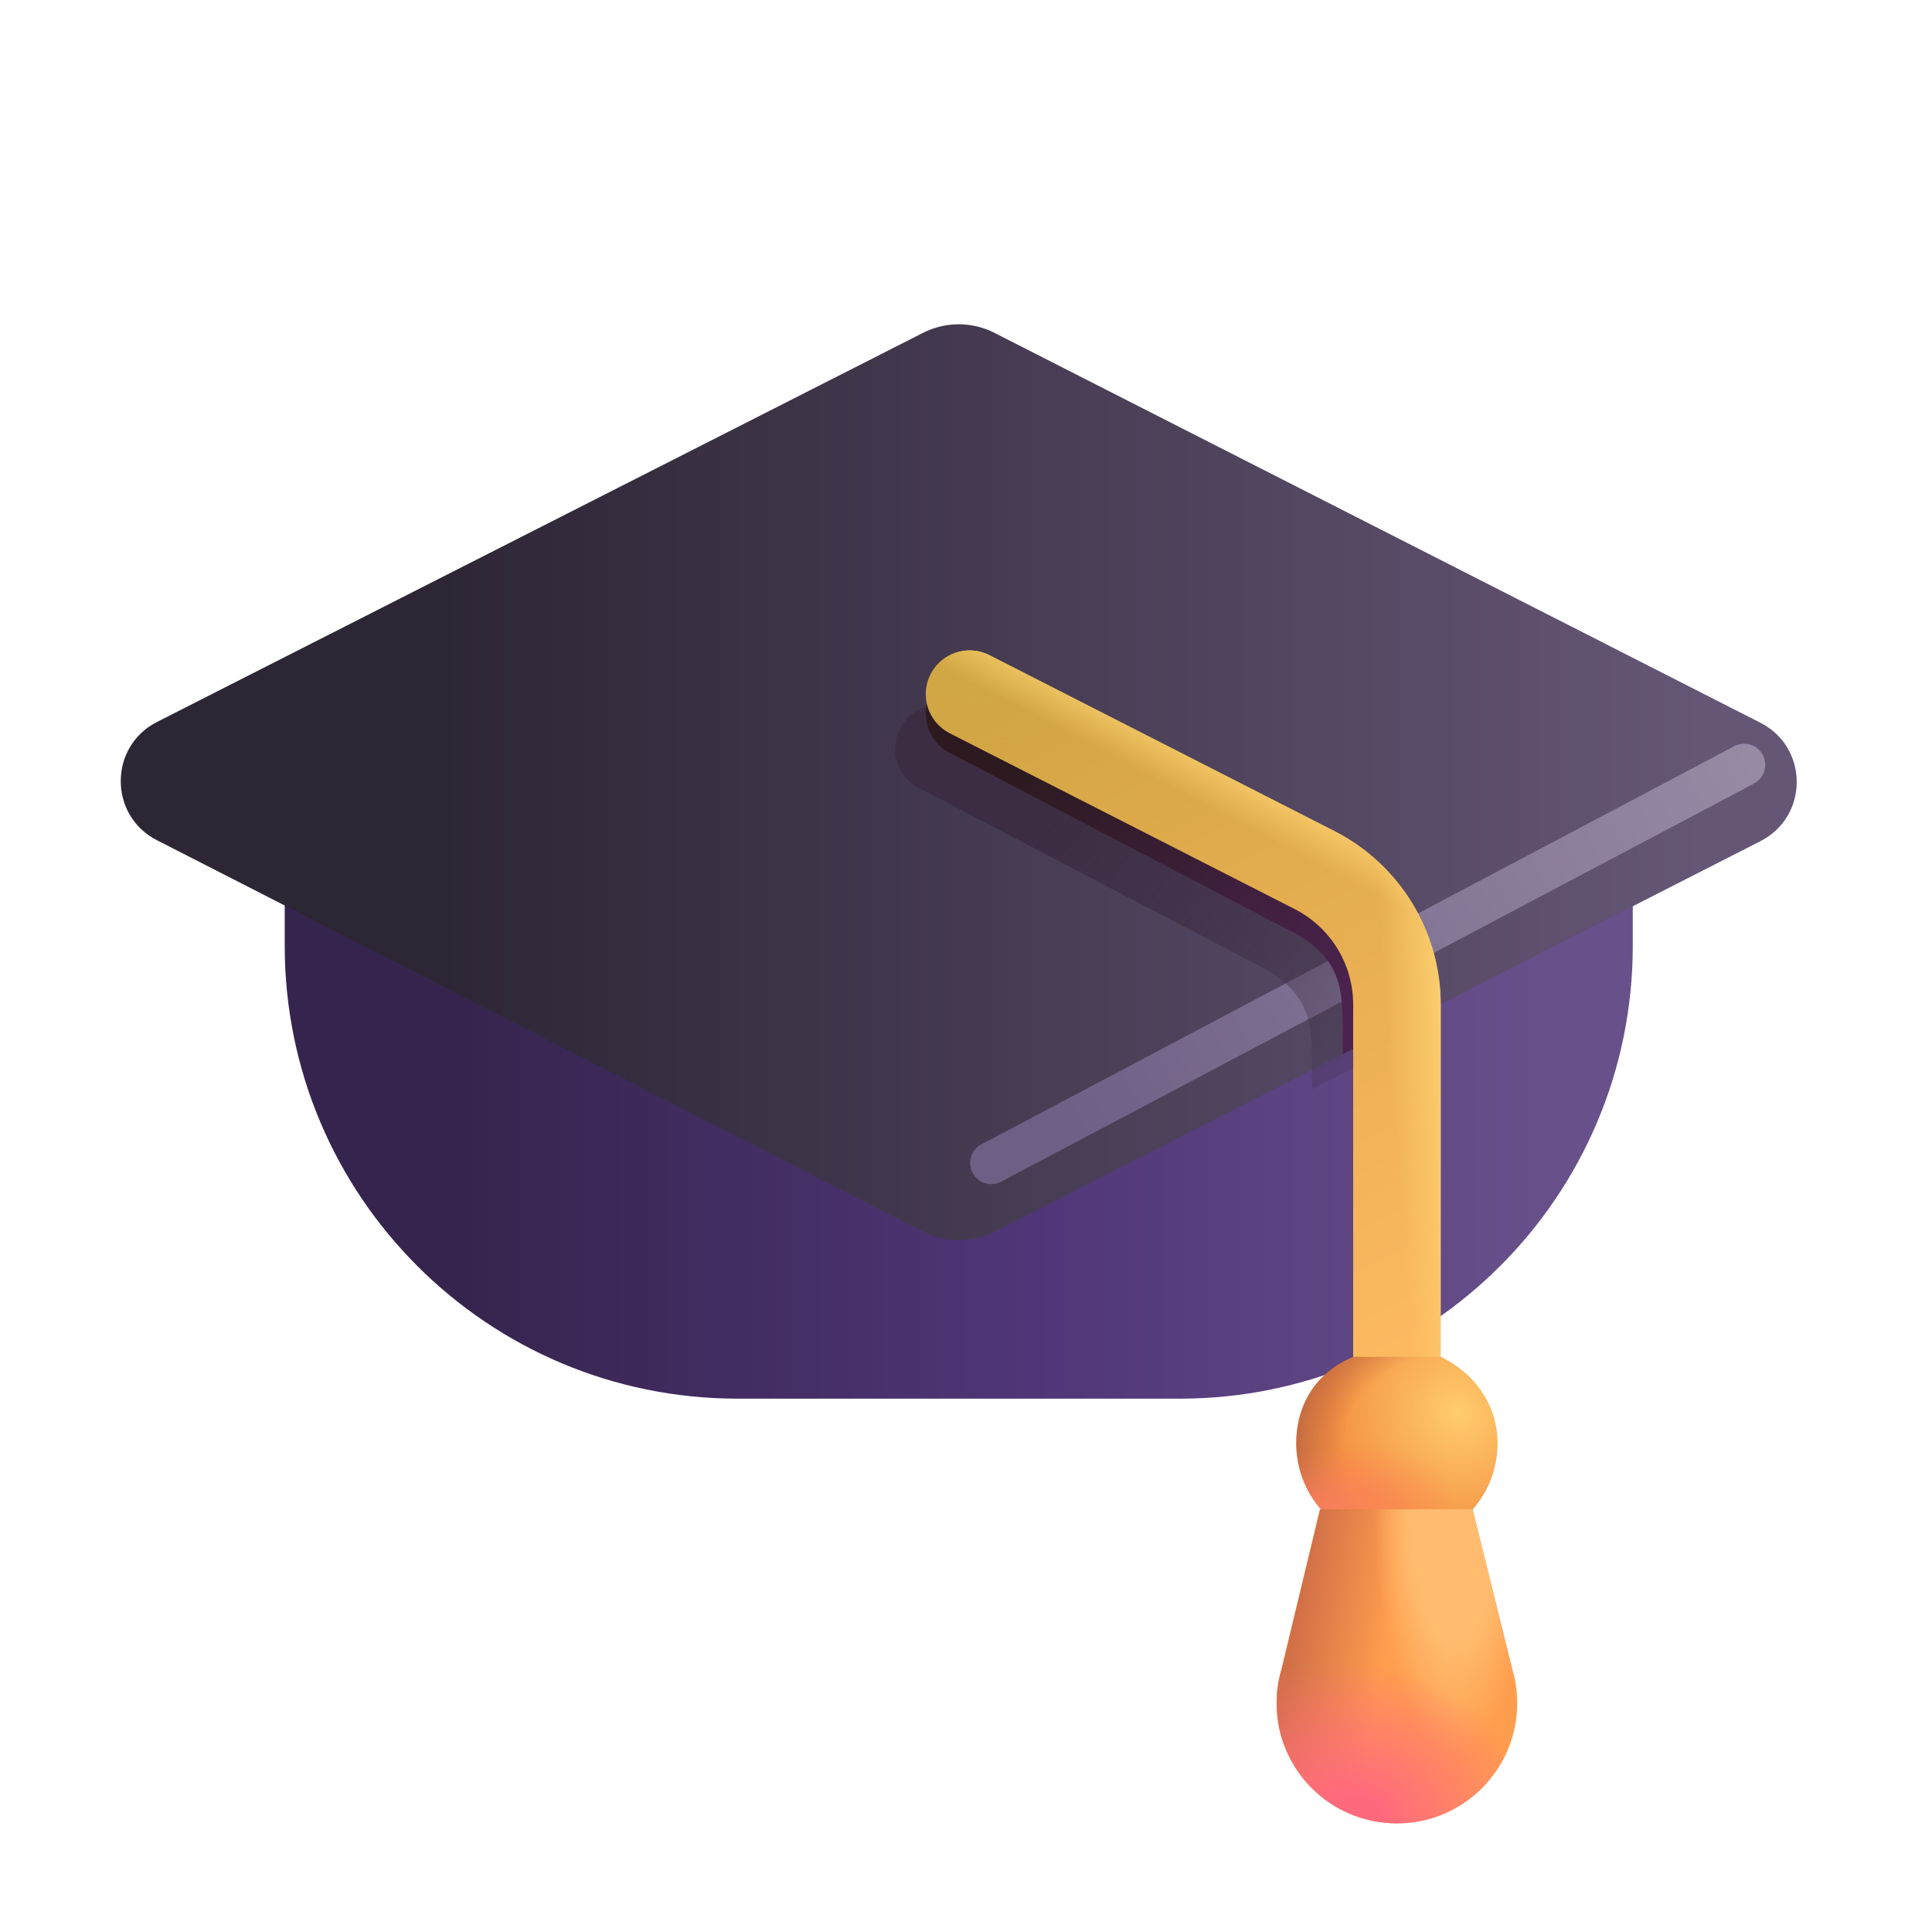
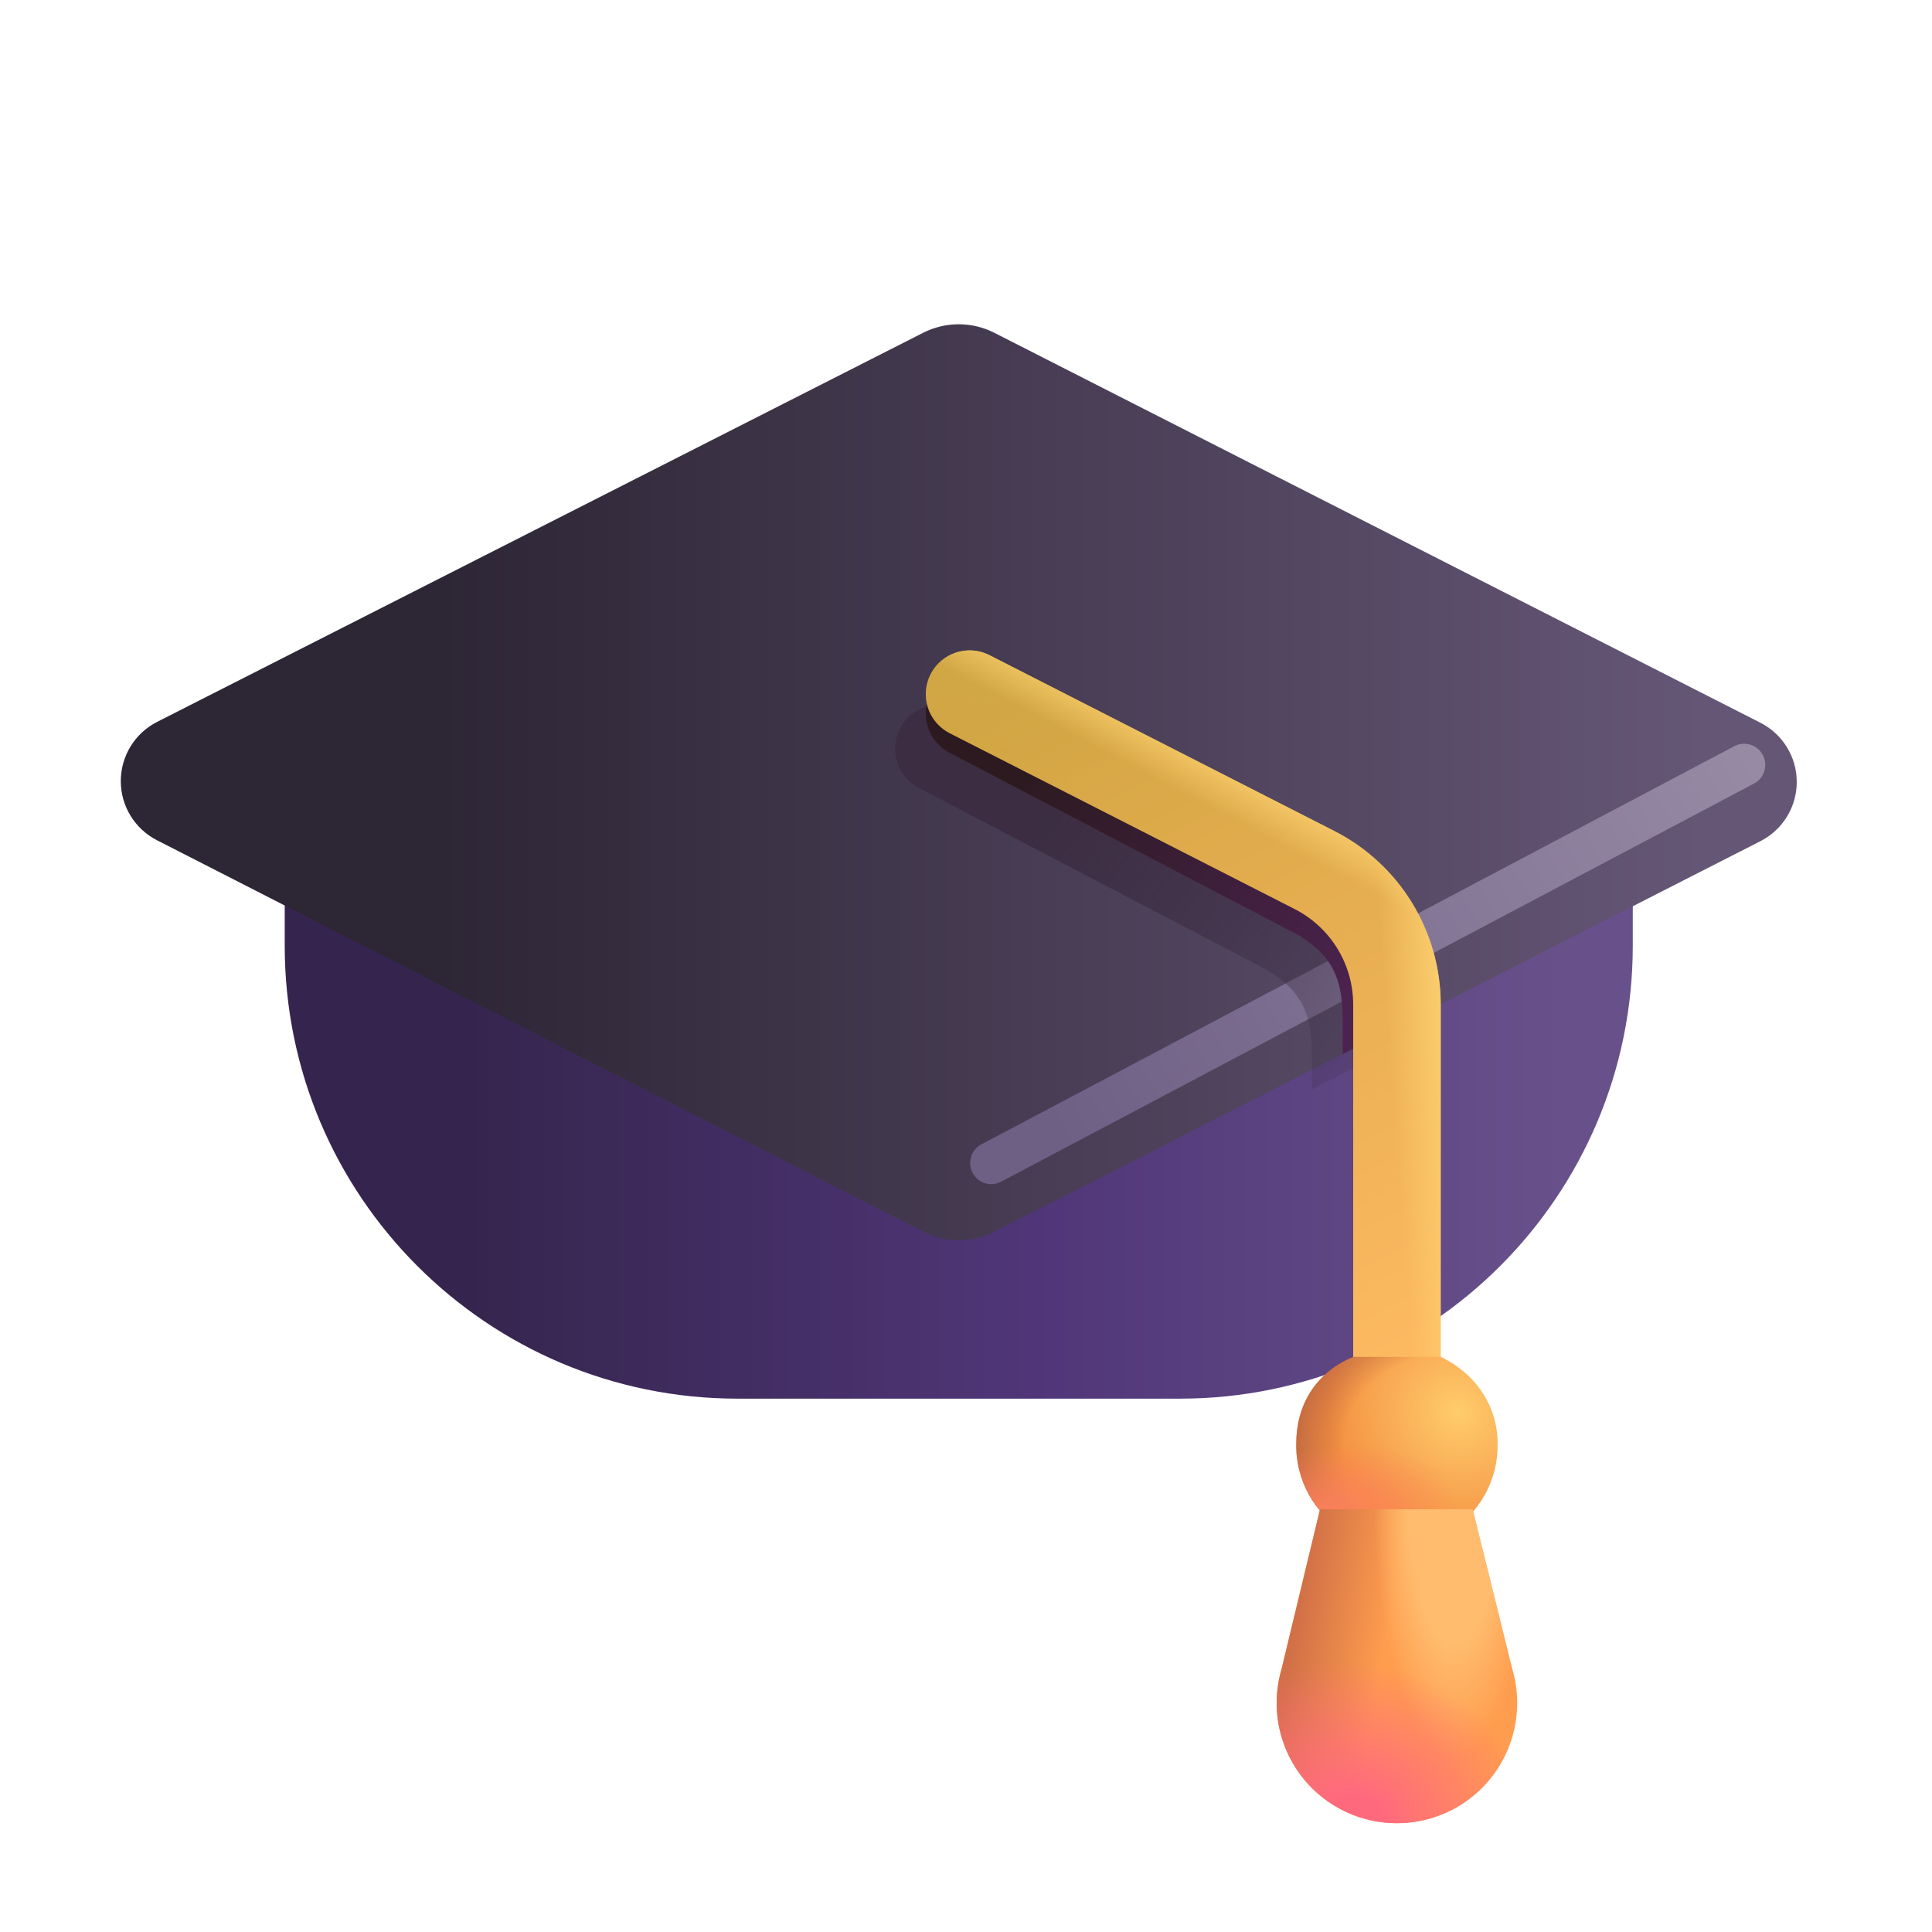
- <svg xmlns="http://www.w3.org/2000/svg" width="100%" height="100%" viewBox="0 0 32 32" version="1.1" style="fill-rule:evenodd;clip-rule:evenodd;stroke-linecap:round;">
-   <g>
-     <path d="M4.716,14.013L27.044,14.013L27.044,15.666C27.044,19.808 23.686,23.166 19.544,23.166L12.216,23.166C8.073,23.166 4.716,19.808 4.716,15.666L4.716,14.013Z" style="fill:url(#_Linear1);fill-rule:nonzero;" />
-   </g>
-   <g>
-     <path d="M15.289,20.399L2.6,13.917C1.799,13.509 1.8,12.364 2.602,11.957L15.29,5.512C15.661,5.324 16.099,5.324 16.469,5.512L29.158,11.971C29.959,12.379 29.96,13.523 29.159,13.932L16.471,20.4C16.099,20.589 15.66,20.589 15.289,20.399Z" style="fill:url(#_Linear2);fill-rule:nonzero;" />
-   </g>
-   <g>
-     <path d="M16.419,19.263L28.888,12.669" style="fill:none;fill-rule:nonzero;stroke:url(#_Linear3);stroke-width:0.7px;" />
-   </g>
-   <g>
-     <path d="M23.137,17.325L21.73,18.042L21.73,17.542C21.73,16.875 21.643,16.374 20.785,15.961L15.212,13.047C14.864,12.865 14.726,12.429 14.903,12.072C15.08,11.715 15.506,11.574 15.854,11.756L21.428,14.669C22.418,15.187 23.063,16.198 23.137,17.325Z" style="fill:url(#_Linear4);fill-rule:nonzero;" />
-   </g>
-   <g>
-     <path d="M23.646,16.742L22.239,17.459L22.239,16.959C22.239,16.292 22.152,15.791 21.294,15.378L15.72,12.464C15.372,12.282 15.234,11.846 15.412,11.489C15.589,11.132 16.015,10.991 16.363,11.172L21.936,14.086C22.927,14.604 23.572,15.615 23.646,16.742Z" style="fill:url(#_Linear5);fill-rule:nonzero;" />
-   </g>
-   <g>
-     <path d="M15.414,11.168C15.595,10.812 16.032,10.67 16.389,10.852L22.103,13.765C23.183,14.316 23.863,15.426 23.863,16.638L23.863,22.482C23.863,22.882 23.538,23.207 23.138,23.207C22.737,23.207 22.413,22.882 22.413,22.482L22.413,16.638C22.413,15.971 22.038,15.36 21.444,15.057L15.73,12.144C15.373,11.962 15.232,11.525 15.414,11.168Z" style="fill:url(#_Linear6);" />
-   </g>
-   <path d="M15.414,11.168C15.595,10.812 16.032,10.67 16.389,10.852L22.103,13.765C23.183,14.316 23.863,15.426 23.863,16.638L23.863,22.482C23.863,22.882 23.538,23.207 23.138,23.207C22.737,23.207 22.413,22.882 22.413,22.482L22.413,16.638C22.413,15.971 22.038,15.36 21.444,15.057L15.73,12.144C15.373,11.962 15.232,11.525 15.414,11.168Z" style="fill:url(#_Radial7);" />
-   <path d="M15.414,11.168C15.595,10.812 16.032,10.67 16.389,10.852L22.103,13.765C23.183,14.316 23.863,15.426 23.863,16.638L23.863,22.482C23.863,22.882 23.538,23.207 23.138,23.207C22.737,23.207 22.413,22.882 22.413,22.482L22.413,16.638C22.413,15.971 22.038,15.36 21.444,15.057L15.73,12.144C15.373,11.962 15.232,11.525 15.414,11.168Z" style="fill:url(#_Linear8);" />
-   <path d="M15.414,11.168C15.595,10.812 16.032,10.67 16.389,10.852L22.103,13.765C23.183,14.316 23.863,15.426 23.863,16.638L23.863,22.482C23.863,22.882 23.538,23.207 23.138,23.207C22.737,23.207 22.413,22.882 22.413,22.482L22.413,16.638C22.413,15.971 22.038,15.36 21.444,15.057L15.73,12.144C15.373,11.962 15.232,11.525 15.414,11.168Z" style="fill:url(#_Linear9);" />
-   <path d="M22.419,22.474C21.77,22.74 21.47,23.297 21.47,23.904C21.47,24.825 22.216,25.572 23.138,25.572C24.059,25.572 24.805,24.825 24.805,23.904C24.805,23.297 24.45,22.755 23.864,22.474L22.419,22.474Z" style="fill:url(#_Radial10);fill-rule:nonzero;" />
-   <path d="M22.419,22.474C21.77,22.74 21.47,23.297 21.47,23.904C21.47,24.825 22.216,25.572 23.138,25.572C24.059,25.572 24.805,24.825 24.805,23.904C24.805,23.297 24.45,22.755 23.864,22.474L22.419,22.474Z" style="fill:url(#_Radial11);fill-rule:nonzero;" />
-   <path d="M22.419,22.474C21.77,22.74 21.47,23.297 21.47,23.904C21.47,24.825 22.216,25.572 23.138,25.572C24.059,25.572 24.805,24.825 24.805,23.904C24.805,23.297 24.45,22.755 23.864,22.474L22.419,22.474Z" style="fill:url(#_Radial12);fill-rule:nonzero;" />
-   <path d="M21.226,27.647L21.864,24.998L24.391,24.998L25.043,27.624C25.099,27.809 25.13,28.005 25.13,28.209C25.13,29.309 24.238,30.201 23.138,30.201C22.037,30.201 21.145,29.309 21.145,28.209C21.145,28.013 21.173,27.825 21.226,27.647Z" style="fill:rgb(255,157,78);fill-rule:nonzero;" />
-   <path d="M21.226,27.647L21.864,24.998L24.391,24.998L25.043,27.624C25.099,27.809 25.13,28.005 25.13,28.209C25.13,29.309 24.238,30.201 23.138,30.201C22.037,30.201 21.145,29.309 21.145,28.209C21.145,28.013 21.173,27.825 21.226,27.647Z" style="fill:url(#_Linear13);fill-rule:nonzero;" />
-   <path d="M21.226,27.647L21.864,24.998L24.391,24.998L25.043,27.624C25.099,27.809 25.13,28.005 25.13,28.209C25.13,29.309 24.238,30.201 23.138,30.201C22.037,30.201 21.145,29.309 21.145,28.209C21.145,28.013 21.173,27.825 21.226,27.647Z" style="fill:url(#_Radial14);fill-rule:nonzero;" />
-   <path d="M21.226,27.647L21.864,24.998L24.391,24.998L25.043,27.624C25.099,27.809 25.13,28.005 25.13,28.209C25.13,29.309 24.238,30.201 23.138,30.201C22.037,30.201 21.145,29.309 21.145,28.209C21.145,28.013 21.173,27.825 21.226,27.647Z" style="fill:url(#_Radial15);fill-rule:nonzero;" />
+ <svg xmlns="http://www.w3.org/2000/svg" viewBox="0 0 32 32" fill-rule="evenodd" clip-rule="evenodd" stroke-linecap="round">
+   <path d="M4.716 14.013h22.328v1.653a7.5 7.5 0 01-7.5 7.5h-7.328a7.5 7.5 0 01-7.5-7.5v-1.653z" fill="url(#a)" fill-rule="nonzero" />
+   <path d="M15.289 20.399L2.6 13.917a1.1 1.1 0 01.002-1.96L15.29 5.512a1.303 1.303 0 011.179 0l12.689 6.459a1.1 1.1 0 01.001 1.961L16.471 20.4a1.3 1.3 0 01-1.182-.001z" fill="url(#b)" fill-rule="nonzero" />
+   <path d="M16.419 19.263l12.469-6.594" fill="none" stroke="url(#c)" stroke-width="0.7px" />
+   <path d="M23.137 17.325l-1.407.717v-.5c0-.667-.087-1.168-.945-1.581l-5.573-2.914a.734.734 0 01-.309-.975.698.698 0 01.951-.316l5.574 2.913a3.23 3.23 0 011.709 2.656z" fill="url(#d)" fill-rule="nonzero" />
+   <path d="M23.646 16.742l-1.407.717v-.5c0-.667-.087-1.168-.945-1.581l-5.574-2.914a.733.733 0 01-.308-.975.7.7 0 01.951-.317l5.573 2.914a3.228 3.228 0 011.71 2.656z" fill="url(#e)" fill-rule="nonzero" />
+   <path d="M15.414 11.168a.725.725 0 01.975-.316l5.714 2.913a3.226 3.226 0 011.76 2.873v5.844a.726.726 0 01-1.45 0v-5.844c0-.667-.375-1.278-.969-1.581l-5.714-2.913a.725.725 0 01-.316-.976z" fill="url(#f)" />
+   <path d="M15.414 11.168a.725.725 0 01.975-.316l5.714 2.913a3.226 3.226 0 011.76 2.873v5.844a.726.726 0 01-1.45 0v-5.844c0-.667-.375-1.278-.969-1.581l-5.714-2.913a.725.725 0 01-.316-.976z" fill="url(#g)" />
+   <path d="M15.414 11.168a.725.725 0 01.975-.316l5.714 2.913a3.226 3.226 0 011.76 2.873v5.844a.726.726 0 01-1.45 0v-5.844c0-.667-.375-1.278-.969-1.581l-5.714-2.913a.725.725 0 01-.316-.976z" fill="url(#h)" />
+   <path d="M15.414 11.168a.725.725 0 01.975-.316l5.714 2.913a3.226 3.226 0 011.76 2.873v5.844a.726.726 0 01-1.45 0v-5.844c0-.667-.375-1.278-.969-1.581l-5.714-2.913a.725.725 0 01-.316-.976z" fill="url(#i)" />
+   <path d="M22.419 22.474c-.649.266-.949.823-.949 1.43a1.668 1.668 0 103.335 0c0-.607-.355-1.149-.941-1.43h-1.445z" fill="url(#j)" fill-rule="nonzero" />
+   <path d="M22.419 22.474c-.649.266-.949.823-.949 1.43a1.668 1.668 0 103.335 0c0-.607-.355-1.149-.941-1.43h-1.445z" fill="url(#k)" fill-rule="nonzero" />
+   <path d="M22.419 22.474c-.649.266-.949.823-.949 1.43a1.668 1.668 0 103.335 0c0-.607-.355-1.149-.941-1.43h-1.445z" fill="url(#l)" fill-rule="nonzero" />
+   <path d="M21.226 27.647l.638-2.649h2.527l.652 2.626a1.992 1.992 0 11-3.817.023z" fill="rgb(255,157,78)" fill-rule="nonzero" />
+   <path d="M21.226 27.647l.638-2.649h2.527l.652 2.626a1.992 1.992 0 11-3.817.023z" fill="url(#m)" fill-rule="nonzero" />
+   <path d="M21.226 27.647l.638-2.649h2.527l.652 2.626a1.992 1.992 0 11-3.817.023z" fill="url(#n)" fill-rule="nonzero" />
+   <path d="M21.226 27.647l.638-2.649h2.527l.652 2.626a1.992 1.992 0 11-3.817.023z" fill="url(#o)" fill-rule="nonzero" />
  <defs>
-     <linearGradient id="_Linear1" x1="0" y1="0" x2="1" y2="0" gradientUnits="userSpaceOnUse" gradientTransform="matrix(-20,2.4493e-15,-2.4493e-15,-20,25.95,18.5894)">
-       <stop offset="0" style="stop-color:rgb(104,81,139);stop-opacity:1" />
-       <stop offset="0" style="stop-color:rgb(104,81,139);stop-opacity:1" />
-       <stop offset="0.44" style="stop-color:rgb(80,54,120);stop-opacity:1" />
-       <stop offset="0.91" style="stop-color:rgb(53,37,78);stop-opacity:1" />
-       <stop offset="1" style="stop-color:rgb(53,37,78);stop-opacity:1" />
+     <linearGradient id="a" x1="0" y1="0" x2="1" y2="0" gradientUnits="userSpaceOnUse" gradientTransform="matrix(-20 0 0 -20 25.95 18.59)">
+       <stop offset="0" stop-color="rgb(104,81,139)" />
+       <stop offset="0" stop-color="rgb(104,81,139)" />
+       <stop offset=".44" stop-color="rgb(80,54,120)" />
+       <stop offset=".91" stop-color="rgb(53,37,78)" />
+       <stop offset="1" stop-color="rgb(53,37,78)" />
    </linearGradient>
-     <linearGradient id="_Linear2" x1="0" y1="0" x2="1" y2="0" gradientUnits="userSpaceOnUse" gradientTransform="matrix(-20.9296,2.56314e-15,-2.56314e-15,-20.9296,28.1921,12.9561)">
-       <stop offset="0" style="stop-color:rgb(101,86,118);stop-opacity:1" />
-       <stop offset="1" style="stop-color:rgb(45,38,53);stop-opacity:1" />
+     <linearGradient id="b" x1="0" y1="0" x2="1" y2="0" gradientUnits="userSpaceOnUse" gradientTransform="rotate(180 14.096 6.478) scale(20.9296)">
+       <stop offset="0" stop-color="rgb(101,86,118)" />
+       <stop offset="1" stop-color="rgb(45,38,53)" />
    </linearGradient>
-     <linearGradient id="_Linear3" x1="0" y1="0" x2="1" y2="0" gradientUnits="userSpaceOnUse" gradientTransform="matrix(12.1875,-7,7,12.1875,17.7625,19.2632)">
-       <stop offset="0" style="stop-color:rgb(110,95,133);stop-opacity:1" />
-       <stop offset="1" style="stop-color:rgb(154,141,167);stop-opacity:1" />
+     <linearGradient id="c" x1="0" y1="0" x2="1" y2="0" gradientUnits="userSpaceOnUse" gradientTransform="matrix(12.1875 -7 7 12.1875 17.762 19.263)">
+       <stop offset="0" stop-color="rgb(110,95,133)" />
+       <stop offset="1" stop-color="rgb(154,141,167)" />
    </linearGradient>
-     <linearGradient id="_Linear4" x1="0" y1="0" x2="1" y2="0" gradientUnits="userSpaceOnUse" gradientTransform="matrix(6.4143,5.248,-5.248,6.4143,17.4429,13.2102)">
-       <stop offset="0" style="stop-color:rgb(60,45,66);stop-opacity:1" />
-       <stop offset="1" style="stop-color:rgb(61,44,67);stop-opacity:0" />
+     <linearGradient id="d" x1="0" y1="0" x2="1" y2="0" gradientUnits="userSpaceOnUse" gradientTransform="scale(8.2876) rotate(39.289 -1.18 3.745)">
+       <stop offset="0" stop-color="rgb(60,45,66)" />
+       <stop offset="1" stop-color="rgb(61,44,67)" stop-opacity="0" />
    </linearGradient>
-     <linearGradient id="_Linear5" x1="0" y1="0" x2="1" y2="0" gradientUnits="userSpaceOnUse" gradientTransform="matrix(5.0439,4.4608,-4.4608,5.0439,17.0348,12.6854)">
-       <stop offset="0" style="stop-color:rgb(44,26,32);stop-opacity:1" />
-       <stop offset="1" style="stop-color:rgb(76,35,80);stop-opacity:1" />
+     <linearGradient id="e" x1="0" y1="0" x2="1" y2="0" gradientUnits="userSpaceOnUse" gradientTransform="scale(6.7335) rotate(41.489 -1.222 4.282)">
+       <stop offset="0" stop-color="rgb(44,26,32)" />
+       <stop offset="1" stop-color="rgb(76,35,80)" />
    </linearGradient>
-     <linearGradient id="_Linear6" x1="0" y1="0" x2="1" y2="0" gradientUnits="userSpaceOnUse" gradientTransform="matrix(6.125,11.9438,-11.9438,6.125,17.2625,11.2632)">
-       <stop offset="0" style="stop-color:rgb(211,165,67);stop-opacity:1" />
-       <stop offset="1" style="stop-color:rgb(255,186,98);stop-opacity:1" />
+     <linearGradient id="f" x1="0" y1="0" x2="1" y2="0" gradientUnits="userSpaceOnUse" gradientTransform="scale(13.4227) rotate(62.85 -.044 1.472)">
+       <stop offset="0" stop-color="rgb(211,165,67)" />
+       <stop offset="1" stop-color="rgb(255,186,98)" />
    </linearGradient>
-     <radialGradient id="_Radial7" cx="0" cy="0" r="1" gradientUnits="userSpaceOnUse" gradientTransform="matrix(3.47163,1.76574,-1.10075,2.16418,15.6842,10.4633)">
-       <stop offset="0" style="stop-color:rgb(208,167,69);stop-opacity:1" />
-       <stop offset="1" style="stop-color:rgb(208,167,69);stop-opacity:0" />
+     <linearGradient id="h" x1="0" y1="0" x2="1" y2="0" gradientUnits="userSpaceOnUse" gradientTransform="matrix(-1.1971 .0898 -.0898 -1.1971 24.273 18.215)">
+       <stop offset="0" stop-color="rgb(255,213,116)" />
+       <stop offset="1" stop-color="rgb(255,213,116)" stop-opacity="0" />
+     </linearGradient>
+     <linearGradient id="i" x1="0" y1="0" x2="1" y2="0" gradientUnits="userSpaceOnUse" gradientTransform="rotate(117.714 7.02 13.334) scale(.9973)">
+       <stop offset="0" stop-color="rgb(255,213,116)" />
+       <stop offset="1" stop-color="rgb(255,213,116)" stop-opacity="0" />
+     </linearGradient>
+     <linearGradient id="m" x1="0" y1="0" x2="1" y2="0" gradientUnits="userSpaceOnUse" gradientTransform="rotate(9.256 -159.722 145.59) scale(1.5361)">
+       <stop offset="0" stop-color="rgb(209,112,71)" />
+       <stop offset="1" stop-color="rgb(209,112,71)" stop-opacity="0" />
+     </linearGradient>
+     <radialGradient id="g" cx="0" cy="0" r="1" gradientUnits="userSpaceOnUse" gradientTransform="matrix(3.47163 1.76574 -1.10075 2.16418 15.684 10.463)">
+       <stop offset="0" stop-color="rgb(208,167,69)" />
+       <stop offset="1" stop-color="rgb(208,167,69)" stop-opacity="0" />
    </radialGradient>
-     <linearGradient id="_Linear8" x1="0" y1="0" x2="1" y2="0" gradientUnits="userSpaceOnUse" gradientTransform="matrix(-1.1971,0.0898,-0.0898,-1.1971,24.2735,18.2146)">
-       <stop offset="0" style="stop-color:rgb(255,213,116);stop-opacity:1" />
-       <stop offset="1" style="stop-color:rgb(255,213,116);stop-opacity:0" />
-     </linearGradient>
-     <linearGradient id="_Linear9" x1="0" y1="0" x2="1" y2="0" gradientUnits="userSpaceOnUse" gradientTransform="matrix(-0.4638,0.8829,-0.8829,-0.4638,22.0887,13.3214)">
-       <stop offset="0" style="stop-color:rgb(255,213,116);stop-opacity:1" />
-       <stop offset="1" style="stop-color:rgb(255,213,116);stop-opacity:0" />
-     </linearGradient>
-     <radialGradient id="_Radial10" cx="0" cy="0" r="1" gradientUnits="userSpaceOnUse" gradientTransform="matrix(-1.5263,1.40661,-1.51482,-1.64372,24.1538,23.3921)">
-       <stop offset="0" style="stop-color:rgb(255,204,108);stop-opacity:1" />
-       <stop offset="1" style="stop-color:rgb(244,144,65);stop-opacity:1" />
+     <radialGradient id="j" cx="0" cy="0" r="1" gradientUnits="userSpaceOnUse" gradientTransform="matrix(-1.5263 1.40661 -1.51482 -1.64372 24.154 23.392)">
+       <stop offset="0" stop-color="rgb(255,204,108)" />
+       <stop offset="1" stop-color="rgb(244,144,65)" />
    </radialGradient>
-     <radialGradient id="_Radial11" cx="0" cy="0" r="1" gradientUnits="userSpaceOnUse" gradientTransform="matrix(-3.44037,-1.42864,1.14909,-2.76717,24.4403,24.2893)">
-       <stop offset="0" style="stop-color:rgb(178,93,65);stop-opacity:0" />
-       <stop offset="0.6" style="stop-color:rgb(178,93,65);stop-opacity:0" />
-       <stop offset="0.91" style="stop-color:rgb(178,93,65);stop-opacity:1" />
-       <stop offset="1" style="stop-color:rgb(178,93,65);stop-opacity:1" />
+     <radialGradient id="k" cx="0" cy="0" r="1" gradientUnits="userSpaceOnUse" gradientTransform="matrix(-3.44037 -1.42864 1.14909 -2.76717 24.44 24.29)">
+       <stop offset="0" stop-color="rgb(178,93,65)" stop-opacity="0" />
+       <stop offset=".6" stop-color="rgb(178,93,65)" stop-opacity="0" />
+       <stop offset=".91" stop-color="rgb(178,93,65)" />
+       <stop offset="1" stop-color="rgb(178,93,65)" />
    </radialGradient>
-     <radialGradient id="_Radial12" cx="0" cy="0" r="1" gradientUnits="userSpaceOnUse" gradientTransform="matrix(2.24498,-0.349867,0.170074,1.09131,21.8454,25.0765)">
-       <stop offset="0" style="stop-color:rgb(253,128,94);stop-opacity:1" />
-       <stop offset="1" style="stop-color:rgb(253,128,94);stop-opacity:0" />
+     <radialGradient id="l" cx="0" cy="0" r="1" gradientUnits="userSpaceOnUse" gradientTransform="matrix(2.24498 -.34987 .17007 1.09131 21.845 25.076)">
+       <stop offset="0" stop-color="rgb(253,128,94)" />
+       <stop offset="1" stop-color="rgb(253,128,94)" stop-opacity="0" />
    </radialGradient>
-     <linearGradient id="_Linear13" x1="0" y1="0" x2="1" y2="0" gradientUnits="userSpaceOnUse" gradientTransform="matrix(1.5161,0.2472,-0.2472,1.5161,21.3498,27.5991)">
-       <stop offset="0" style="stop-color:rgb(209,112,71);stop-opacity:1" />
-       <stop offset="1" style="stop-color:rgb(209,112,71);stop-opacity:0" />
-     </linearGradient>
-     <radialGradient id="_Radial14" cx="0" cy="0" r="1" gradientUnits="userSpaceOnUse" gradientTransform="matrix(-1.67437e-15,4.37335,-1.34116,-5.13472e-16,24.0904,24.7266)">
-       <stop offset="0" style="stop-color:rgb(255,188,110);stop-opacity:1" />
-       <stop offset="0.57" style="stop-color:rgb(255,188,110);stop-opacity:1" />
-       <stop offset="1" style="stop-color:rgb(255,188,110);stop-opacity:0" />
+     <radialGradient id="n" cx="0" cy="0" r="1" gradientUnits="userSpaceOnUse" gradientTransform="matrix(0 4.37335 -1.34116 0 24.09 24.727)">
+       <stop offset="0" stop-color="rgb(255,188,110)" />
+       <stop offset=".57" stop-color="rgb(255,188,110)" />
+       <stop offset="1" stop-color="rgb(255,188,110)" stop-opacity="0" />
    </radialGradient>
-     <radialGradient id="_Radial15" cx="0" cy="0" r="1" gradientUnits="userSpaceOnUse" gradientTransform="matrix(0.583111,-2.60156,3.00404,0.673321,22.3994,30.2007)">
-       <stop offset="0" style="stop-color:rgb(255,105,126);stop-opacity:1" />
-       <stop offset="0.17" style="stop-color:rgb(255,105,126);stop-opacity:1" />
-       <stop offset="1" style="stop-color:rgb(255,105,126);stop-opacity:0" />
+     <radialGradient id="o" cx="0" cy="0" r="1" gradientUnits="userSpaceOnUse" gradientTransform="matrix(.58311 -2.60156 3.00404 .67332 22.4 30.2)">
+       <stop offset="0" stop-color="rgb(255,105,126)" />
+       <stop offset=".17" stop-color="rgb(255,105,126)" />
+       <stop offset="1" stop-color="rgb(255,105,126)" stop-opacity="0" />
    </radialGradient>
  </defs>
</svg>
